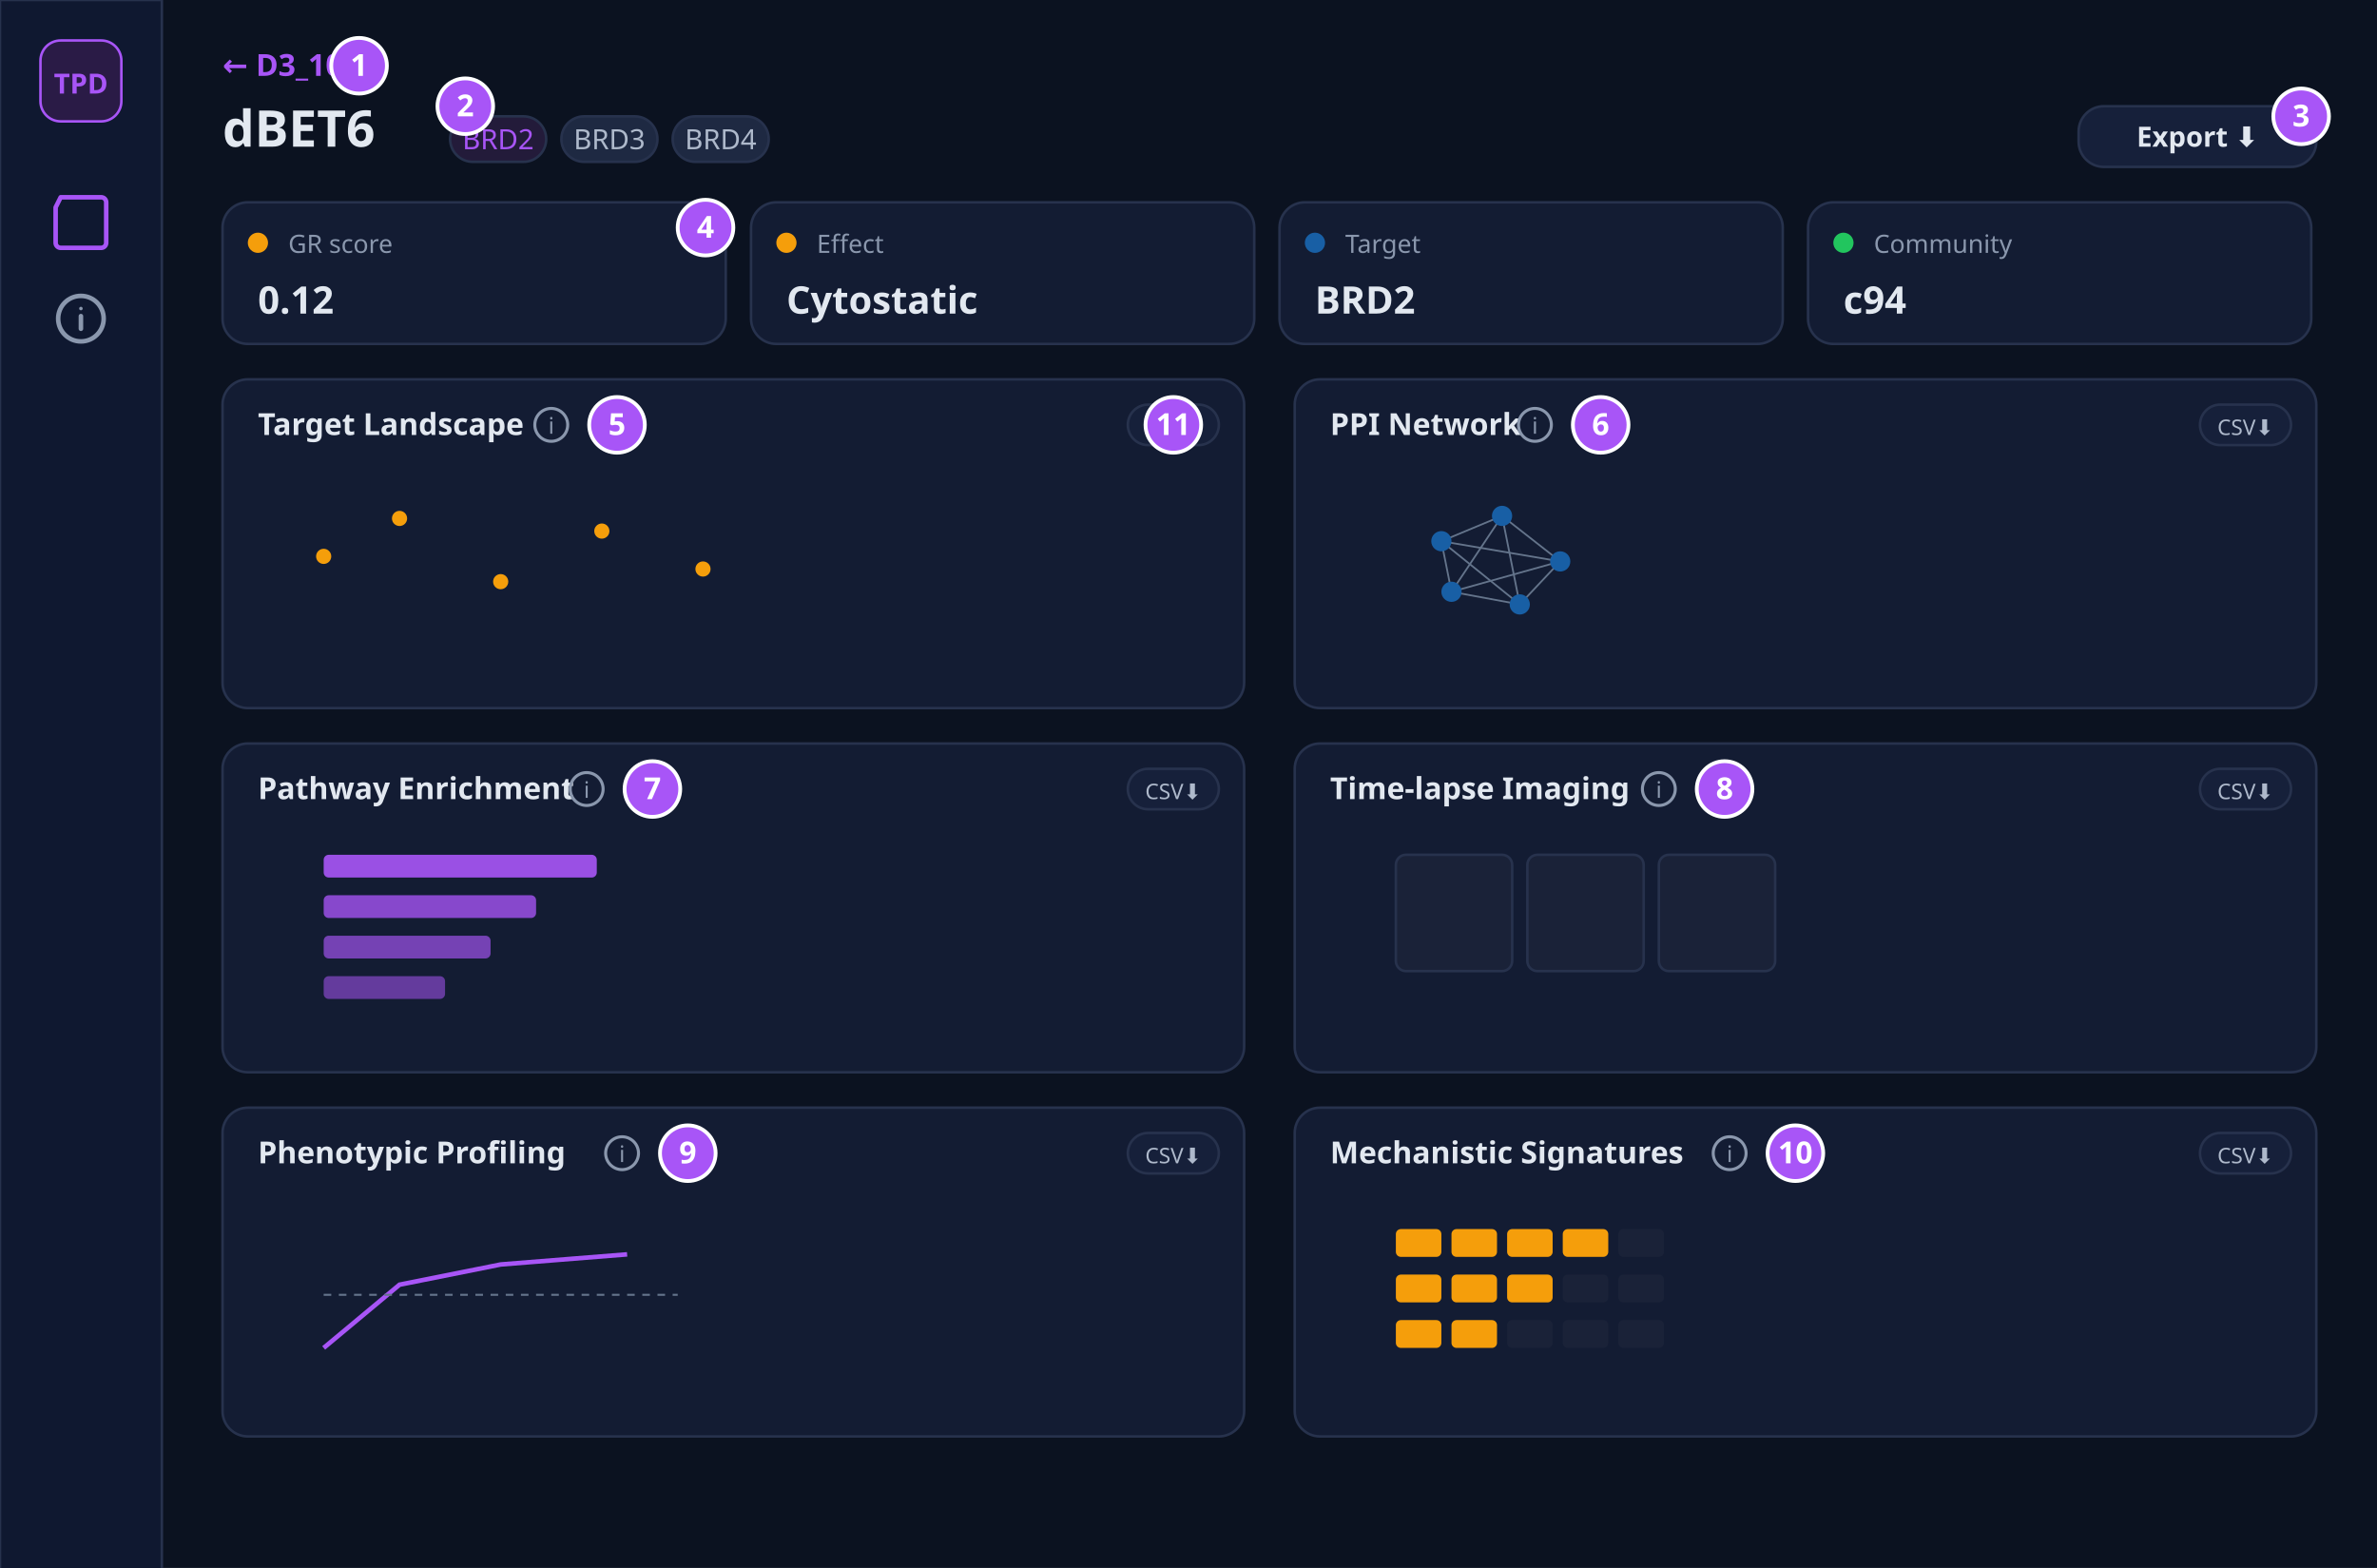
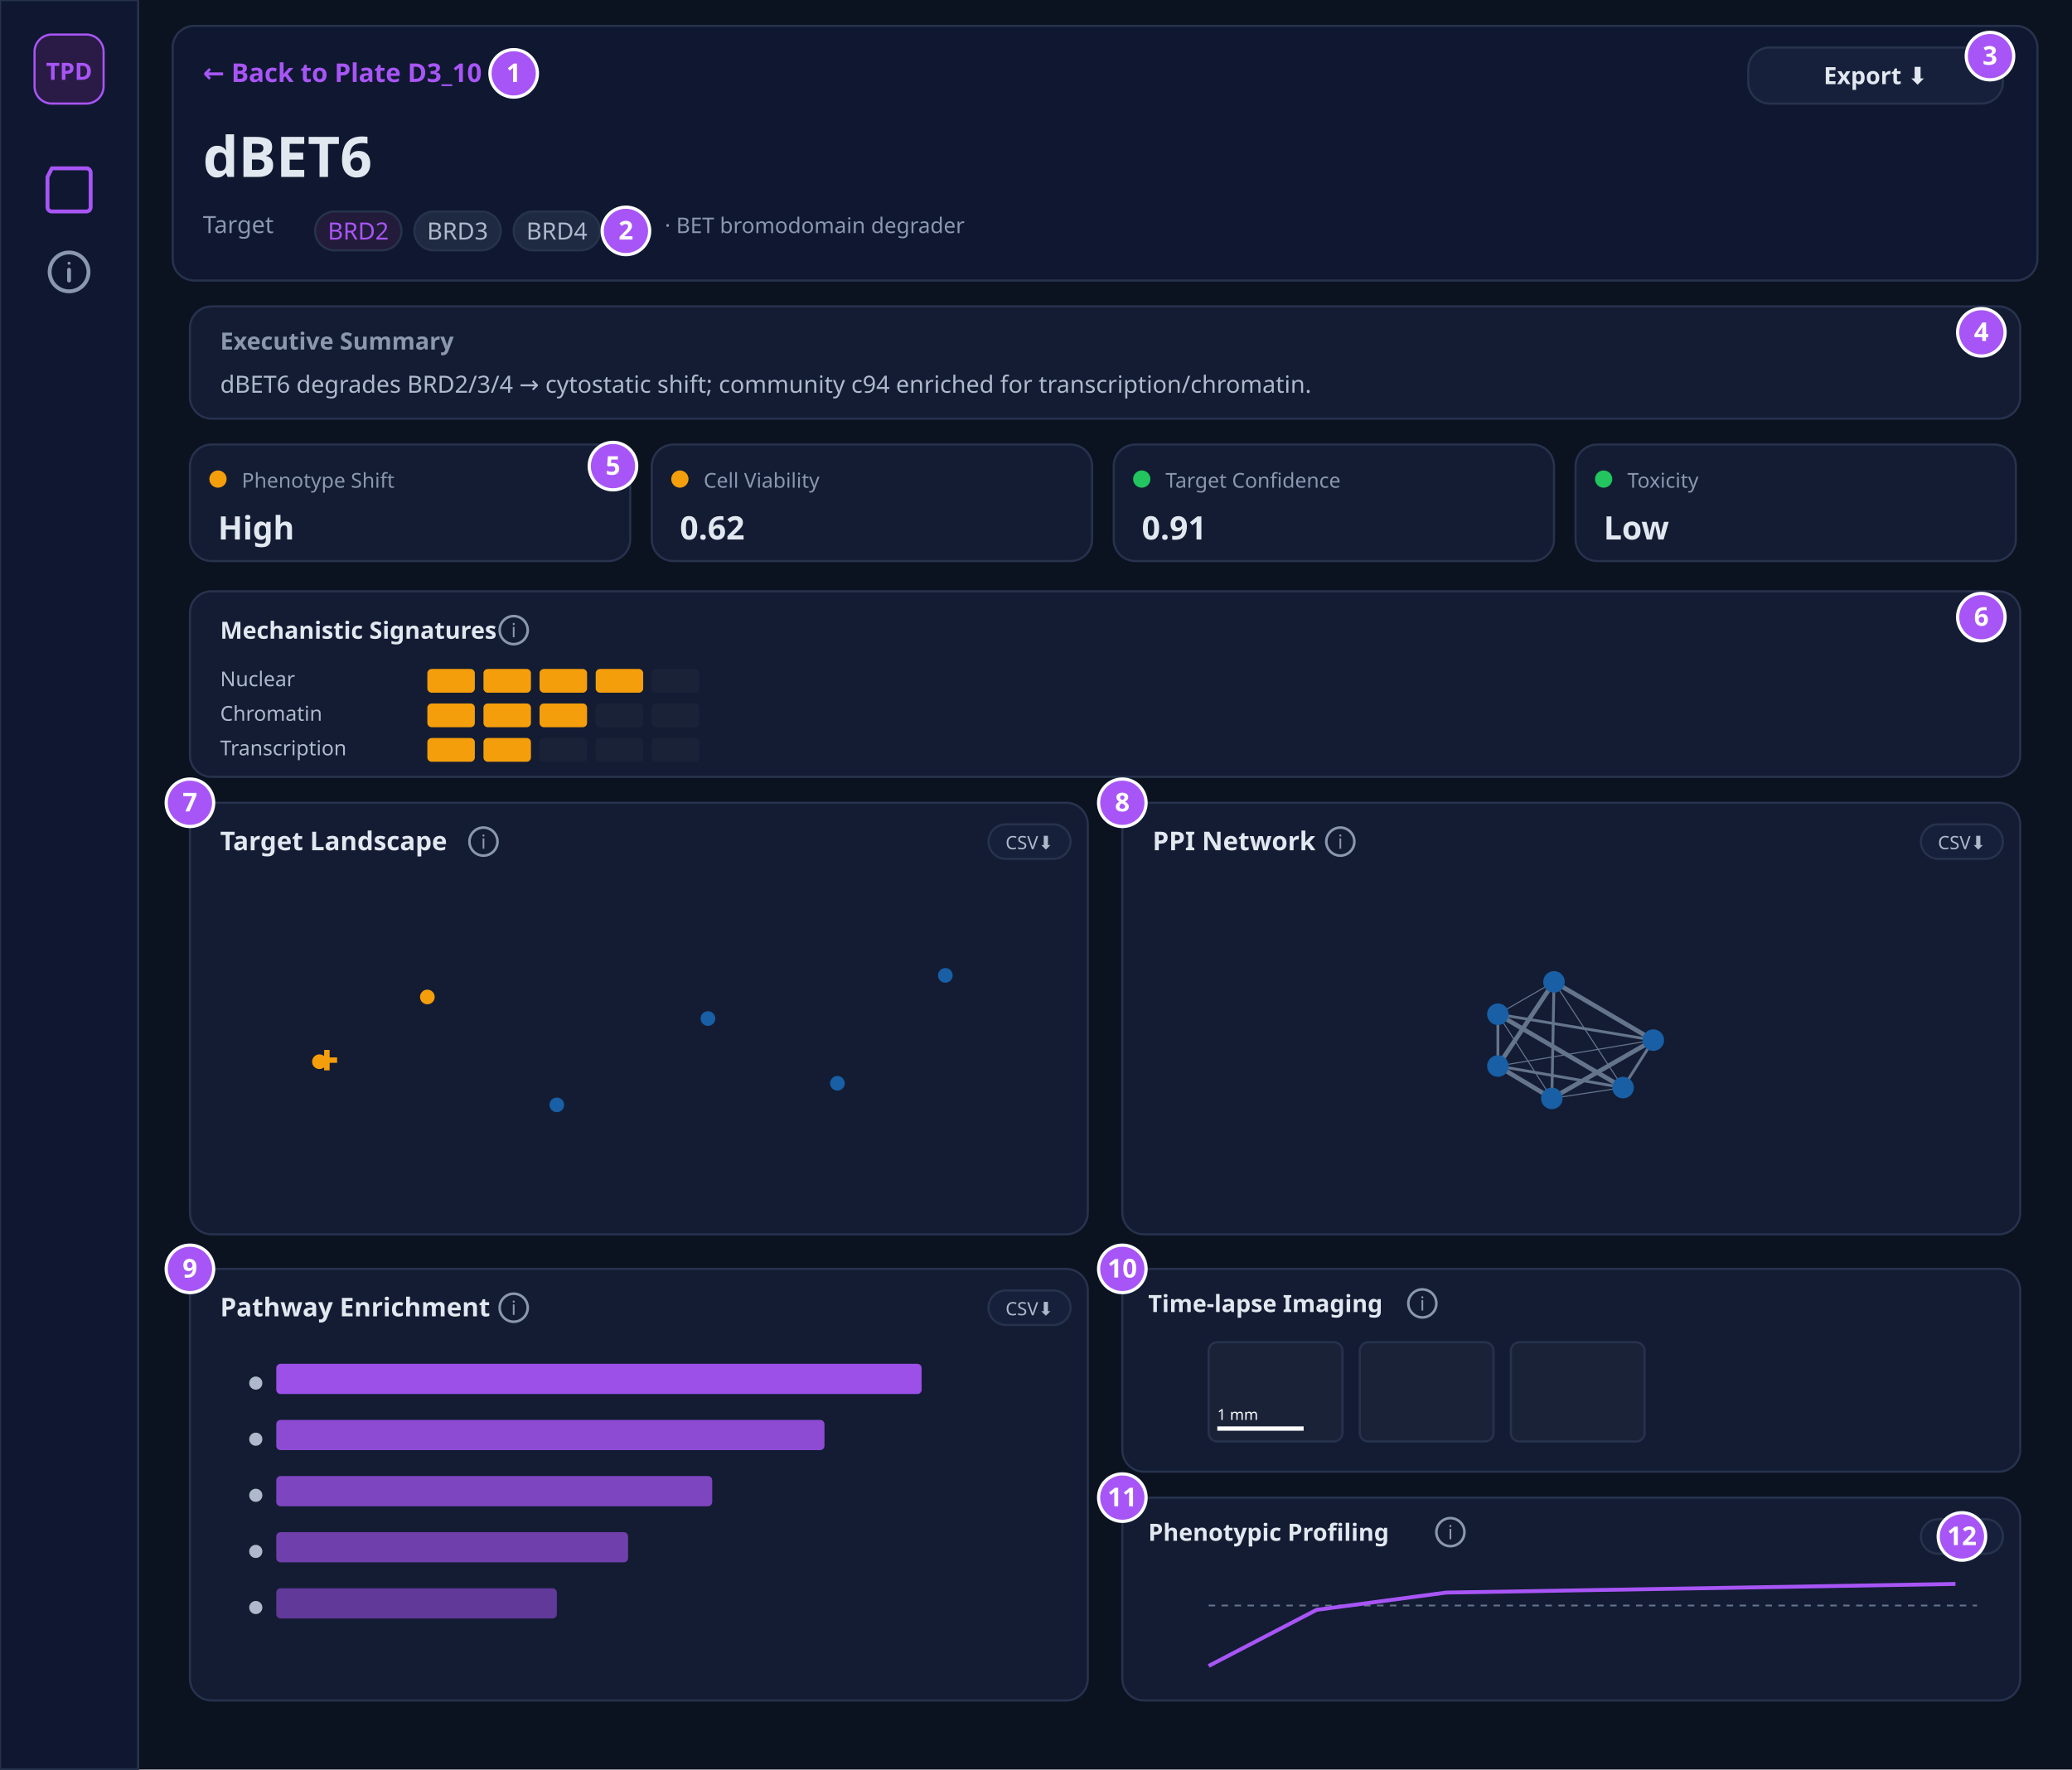
- <svg xmlns="http://www.w3.org/2000/svg" width="940" height="620" viewBox="0 0 940 620" font-family="Malgun Gothic, Segoe UI, sans-serif">
-   <rect width="940" height="620" fill="#0b1220" />
-   <rect x="0" y="0" width="64" height="9999" rx="0" fill="#0f1830" stroke="#27324d" stroke-width="1" />
-   <rect x="16" y="16" width="32" height="32" rx="8" fill="#2a1b46" stroke="#A855F7" stroke-width="1" />
+ <svg xmlns="http://www.w3.org/2000/svg" width="960" height="820" viewBox="0 0 960 820" font-family="Malgun Gothic, Segoe UI, sans-serif">
+   <rect width="960" height="820" fill="#0b1220" />
+   <rect x="0" y="0" width="64" height="820" rx="0" fill="#0f1830" stroke="#27324d" stroke-width="1" opacity="1" />
+   <rect x="16" y="16" width="32" height="32" rx="8" fill="#2a1b46" stroke="#A855F7" stroke-width="1" opacity="1" />
  <text x="32" y="37" font-size="11" fill="#A855F7" font-weight="700" text-anchor="middle">TPD</text>
  <path d="M24 78 H40 a2 2 0 0 1 2 2 V96 a2 2 0 0 1 -2 2 H24 a2 2 0 0 1 -2 -2 V82 Z" fill="none" stroke="#A855F7" stroke-width="1.8" stroke-linejoin="round" />
  <circle cx="32" cy="126" r="9" fill="none" stroke="#8a97ad" stroke-width="1.8" />
  <circle cx="32" cy="122" r="0.7" fill="#8a97ad" />
  <path d="M32 125v5" stroke="#8a97ad" stroke-width="1.8" stroke-linecap="round" />
-   <text x="88" y="30" font-size="12" fill="#A855F7" font-weight="600" text-anchor="start">← D3_10</text>
-   <circle cx="142" cy="26" r="11" fill="#A855F7" stroke="#fff" stroke-width="1.5" />
-   <text x="142" y="30" font-size="12" fill="#fff" font-weight="700" text-anchor="middle">1</text>
-   <text x="88" y="58" font-size="20" fill="#E2E8F0" font-weight="700" text-anchor="start">dBET6</text>
-   <rect x="178" y="46" width="38" height="18" rx="9" fill="#231b3a" stroke="#27324d" stroke-width="1" />
-   <text x="197.0" y="59" font-size="11" fill="#A855F7" font-weight="400" text-anchor="middle">BRD2</text>
-   <rect x="222" y="46" width="38" height="18" rx="9" fill="#1e2942" stroke="#27324d" stroke-width="1" />
-   <text x="241.0" y="59" font-size="11" fill="#aeb9cb" font-weight="400" text-anchor="middle">BRD3</text>
-   <rect x="266" y="46" width="38" height="18" rx="9" fill="#1e2942" stroke="#27324d" stroke-width="1" />
-   <text x="285.0" y="59" font-size="11" fill="#aeb9cb" font-weight="400" text-anchor="middle">BRD4</text>
-   <circle cx="184" cy="42" r="11" fill="#A855F7" stroke="#fff" stroke-width="1.5" />
-   <text x="184" y="46" font-size="12" fill="#fff" font-weight="700" text-anchor="middle">2</text>
-   <rect x="822" y="42" width="94" height="24" rx="10" fill="#16203a" stroke="#27324d" stroke-width="1" />
-   <text x="869" y="58" font-size="11" fill="#E2E8F0" font-weight="600" text-anchor="middle">Export ⬇</text>
-   <circle cx="910" cy="46" r="11" fill="#A855F7" stroke="#fff" stroke-width="1.5" />
-   <text x="910" y="50" font-size="12" fill="#fff" font-weight="700" text-anchor="middle">3</text>
-   <rect x="88" y="80" width="199" height="56" rx="10" fill="#131c33" stroke="#27324d" stroke-width="1" />
-   <circle cx="102" cy="96" r="4" fill="#F59E0B" />
-   <text x="114" y="100" font-size="10" fill="#8a97ad" font-weight="400" text-anchor="start">GR score</text>
-   <text x="102" y="124" font-size="15" fill="#E2E8F0" font-weight="700" text-anchor="start">0.12</text>
-   <rect x="297" y="80" width="199" height="56" rx="10" fill="#131c33" stroke="#27324d" stroke-width="1" />
-   <circle cx="311" cy="96" r="4" fill="#F59E0B" />
-   <text x="323" y="100" font-size="10" fill="#8a97ad" font-weight="400" text-anchor="start">Effect</text>
-   <text x="311" y="124" font-size="15" fill="#E2E8F0" font-weight="700" text-anchor="start">Cytostatic</text>
-   <rect x="506" y="80" width="199" height="56" rx="10" fill="#131c33" stroke="#27324d" stroke-width="1" />
-   <circle cx="520" cy="96" r="4" fill="#185FA5" />
-   <text x="532" y="100" font-size="10" fill="#8a97ad" font-weight="400" text-anchor="start">Target</text>
-   <text x="520" y="124" font-size="15" fill="#E2E8F0" font-weight="700" text-anchor="start">BRD2</text>
-   <rect x="715" y="80" width="199" height="56" rx="10" fill="#131c33" stroke="#27324d" stroke-width="1" />
-   <circle cx="729" cy="96" r="4" fill="#22c55e" />
-   <text x="741" y="100" font-size="10" fill="#8a97ad" font-weight="400" text-anchor="start">Community</text>
-   <text x="729" y="124" font-size="15" fill="#E2E8F0" font-weight="700" text-anchor="start">c94</text>
-   <circle cx="279" cy="90" r="11" fill="#A855F7" stroke="#fff" stroke-width="1.5" />
-   <text x="279" y="94" font-size="12" fill="#fff" font-weight="700" text-anchor="middle">4</text>
-   <rect x="88" y="150" width="404" height="130" rx="10" fill="#131c33" stroke="#27324d" stroke-width="1" />
-   <text x="102" y="172" font-size="12" fill="#E2E8F0" font-weight="700" text-anchor="start">Target Landscape</text>
-   <circle cx="218" cy="168" r="6.5" fill="none" stroke="#8a97ad" stroke-width="1.2" />
-   <text x="218" y="171.5" font-size="9" fill="#8a97ad" text-anchor="middle">i</text>
-   <rect x="446" y="160" width="36" height="16" rx="8" fill="#16203a" stroke="#27324d" stroke-width="1" />
-   <text x="464" y="172" font-size="8.5" fill="#aeb9cb" font-weight="400" text-anchor="middle">CSV⬇</text>
-   <circle cx="128" cy="220" r="3" fill="#F59E0B" />
-   <circle cx="158" cy="205" r="3" fill="#F59E0B" />
-   <circle cx="198" cy="230" r="3" fill="#F59E0B" />
-   <circle cx="238" cy="210" r="3" fill="#F59E0B" />
-   <circle cx="278" cy="225" r="3" fill="#F59E0B" />
-   <circle cx="244" cy="168" r="11" fill="#A855F7" stroke="#fff" stroke-width="1.5" />
-   <text x="244" y="172" font-size="12" fill="#fff" font-weight="700" text-anchor="middle">5</text>
-   <circle cx="464" cy="168" r="11" fill="#A855F7" stroke="#fff" stroke-width="1.5" />
-   <text x="464" y="172" font-size="12" fill="#fff" font-weight="700" text-anchor="middle">11</text>
-   <rect x="512" y="150" width="404" height="130" rx="10" fill="#131c33" stroke="#27324d" stroke-width="1" />
-   <text x="526" y="172" font-size="12" fill="#E2E8F0" font-weight="700" text-anchor="start">PPI Network</text>
-   <circle cx="607" cy="168" r="6.5" fill="none" stroke="#8a97ad" stroke-width="1.2" />
-   <text x="607" y="171.5" font-size="9" fill="#8a97ad" text-anchor="middle">i</text>
-   <rect x="870" y="160" width="36" height="16" rx="8" fill="#16203a" stroke="#27324d" stroke-width="1" />
-   <text x="888" y="172" font-size="8.5" fill="#aeb9cb" font-weight="400" text-anchor="middle">CSV⬇</text>
-   <line x1="617" y1="222" x2="601" y2="239" stroke="#64748b" stroke-width="0.7" />
-   <line x1="617" y1="222" x2="574" y2="234" stroke="#64748b" stroke-width="0.7" />
-   <line x1="617" y1="222" x2="570" y2="214" stroke="#64748b" stroke-width="0.7" />
-   <line x1="617" y1="222" x2="594" y2="204" stroke="#64748b" stroke-width="0.7" />
-   <line x1="601" y1="239" x2="574" y2="234" stroke="#64748b" stroke-width="0.7" />
-   <line x1="601" y1="239" x2="570" y2="214" stroke="#64748b" stroke-width="0.7" />
-   <line x1="601" y1="239" x2="594" y2="204" stroke="#64748b" stroke-width="0.7" />
-   <line x1="574" y1="234" x2="570" y2="214" stroke="#64748b" stroke-width="0.7" />
-   <line x1="574" y1="234" x2="594" y2="204" stroke="#64748b" stroke-width="0.7" />
-   <line x1="570" y1="214" x2="594" y2="204" stroke="#64748b" stroke-width="0.7" />
-   <circle cx="617" cy="222" r="4" fill="#185FA5" />
-   <circle cx="601" cy="239" r="4" fill="#185FA5" />
-   <circle cx="574" cy="234" r="4" fill="#185FA5" />
-   <circle cx="570" cy="214" r="4" fill="#185FA5" />
-   <circle cx="594" cy="204" r="4" fill="#185FA5" />
-   <circle cx="633" cy="168" r="11" fill="#A855F7" stroke="#fff" stroke-width="1.5" />
-   <text x="633" y="172" font-size="12" fill="#fff" font-weight="700" text-anchor="middle">6</text>
-   <rect x="88" y="294" width="404" height="130" rx="10" fill="#131c33" stroke="#27324d" stroke-width="1" />
-   <text x="102" y="316" font-size="12" fill="#E2E8F0" font-weight="700" text-anchor="start">Pathway Enrichment</text>
-   <circle cx="232" cy="312" r="6.5" fill="none" stroke="#8a97ad" stroke-width="1.2" />
-   <text x="232" y="315.5" font-size="9" fill="#8a97ad" text-anchor="middle">i</text>
-   <rect x="446" y="304" width="36" height="16" rx="8" fill="#16203a" stroke="#27324d" stroke-width="1" />
-   <text x="464" y="316" font-size="8.5" fill="#aeb9cb" font-weight="400" text-anchor="middle">CSV⬇</text>
-   <rect x="128" y="338" width="108" height="9" rx="2" fill="#A855F7" opacity="0.9" />
-   <rect x="128" y="354" width="84" height="9" rx="2" fill="#A855F7" opacity="0.78" />
-   <rect x="128" y="370" width="66" height="9" rx="2" fill="#A855F7" opacity="0.66" />
-   <rect x="128" y="386" width="48" height="9" rx="2" fill="#A855F7" opacity="0.54" />
-   <circle cx="258" cy="312" r="11" fill="#A855F7" stroke="#fff" stroke-width="1.5" />
-   <text x="258" y="316" font-size="12" fill="#fff" font-weight="700" text-anchor="middle">7</text>
-   <rect x="512" y="294" width="404" height="130" rx="10" fill="#131c33" stroke="#27324d" stroke-width="1" />
-   <text x="526" y="316" font-size="12" fill="#E2E8F0" font-weight="700" text-anchor="start">Time-lapse Imaging</text>
-   <circle cx="656" cy="312" r="6.5" fill="none" stroke="#8a97ad" stroke-width="1.2" />
-   <text x="656" y="315.5" font-size="9" fill="#8a97ad" text-anchor="middle">i</text>
-   <rect x="870" y="304" width="36" height="16" rx="8" fill="#16203a" stroke="#27324d" stroke-width="1" />
-   <text x="888" y="316" font-size="8.5" fill="#aeb9cb" font-weight="400" text-anchor="middle">CSV⬇</text>
-   <rect x="552" y="338" width="46" height="46" rx="4" fill="#1a2238" stroke="#27324d" stroke-width="1" />
-   <rect x="604" y="338" width="46" height="46" rx="4" fill="#1a2238" stroke="#27324d" stroke-width="1" />
-   <rect x="656" y="338" width="46" height="46" rx="4" fill="#1a2238" stroke="#27324d" stroke-width="1" />
-   <circle cx="682" cy="312" r="11" fill="#A855F7" stroke="#fff" stroke-width="1.5" />
-   <text x="682" y="316" font-size="12" fill="#fff" font-weight="700" text-anchor="middle">8</text>
-   <rect x="88" y="438" width="404" height="130" rx="10" fill="#131c33" stroke="#27324d" stroke-width="1" />
-   <text x="102" y="460" font-size="12" fill="#E2E8F0" font-weight="700" text-anchor="start">Phenotypic Profiling</text>
-   <circle cx="246" cy="456" r="6.5" fill="none" stroke="#8a97ad" stroke-width="1.2" />
-   <text x="246" y="459.5" font-size="9" fill="#8a97ad" text-anchor="middle">i</text>
-   <rect x="446" y="448" width="36" height="16" rx="8" fill="#16203a" stroke="#27324d" stroke-width="1" />
-   <text x="464" y="460" font-size="8.5" fill="#aeb9cb" font-weight="400" text-anchor="middle">CSV⬇</text>
-   <polyline points="128,533 158,508 198,500 248,496" fill="none" stroke="#A855F7" stroke-width="1.8" />
-   <line x1="128" y1="512" x2="268" y2="512" stroke="#64748b" stroke-dasharray="3" stroke-width="0.8" />
-   <circle cx="272" cy="456" r="11" fill="#A855F7" stroke="#fff" stroke-width="1.5" />
-   <text x="272" y="460" font-size="12" fill="#fff" font-weight="700" text-anchor="middle">9</text>
-   <rect x="512" y="438" width="404" height="130" rx="10" fill="#131c33" stroke="#27324d" stroke-width="1" />
-   <text x="526" y="460" font-size="12" fill="#E2E8F0" font-weight="700" text-anchor="start">Mechanistic Signatures</text>
-   <circle cx="684" cy="456" r="6.5" fill="none" stroke="#8a97ad" stroke-width="1.2" />
-   <text x="684" y="459.5" font-size="9" fill="#8a97ad" text-anchor="middle">i</text>
-   <rect x="870" y="448" width="36" height="16" rx="8" fill="#16203a" stroke="#27324d" stroke-width="1" />
-   <text x="888" y="460" font-size="8.5" fill="#aeb9cb" font-weight="400" text-anchor="middle">CSV⬇</text>
-   <rect x="552" y="486" width="18" height="11" rx="2" fill="#F59E0B" />
-   <rect x="574" y="486" width="18" height="11" rx="2" fill="#F59E0B" />
-   <rect x="596" y="486" width="18" height="11" rx="2" fill="#F59E0B" />
-   <rect x="618" y="486" width="18" height="11" rx="2" fill="#F59E0B" />
-   <rect x="640" y="486" width="18" height="11" rx="2" fill="#1a2238" />
-   <rect x="552" y="504" width="18" height="11" rx="2" fill="#F59E0B" />
-   <rect x="574" y="504" width="18" height="11" rx="2" fill="#F59E0B" />
-   <rect x="596" y="504" width="18" height="11" rx="2" fill="#F59E0B" />
-   <rect x="618" y="504" width="18" height="11" rx="2" fill="#1a2238" />
-   <rect x="640" y="504" width="18" height="11" rx="2" fill="#1a2238" />
-   <rect x="552" y="522" width="18" height="11" rx="2" fill="#F59E0B" />
-   <rect x="574" y="522" width="18" height="11" rx="2" fill="#F59E0B" />
-   <rect x="596" y="522" width="18" height="11" rx="2" fill="#1a2238" />
-   <rect x="618" y="522" width="18" height="11" rx="2" fill="#1a2238" />
-   <rect x="640" y="522" width="18" height="11" rx="2" fill="#1a2238" />
-   <circle cx="710" cy="456" r="11" fill="#A855F7" stroke="#fff" stroke-width="1.5" />
-   <text x="710" y="460" font-size="12" fill="#fff" font-weight="700" text-anchor="middle">10</text>
+   <rect x="80" y="12" width="864" height="118" rx="10" fill="#0f1830" stroke="#27324d" stroke-width="1" opacity="1" />
+   <text x="94" y="38" font-size="12" fill="#A855F7" font-weight="600" text-anchor="start">← Back to Plate D3_10</text>
+   <circle cx="238" cy="34" r="11" fill="#A855F7" stroke="#fff" stroke-width="1.5" />
+   <text x="238" y="38" font-size="12" fill="#fff" font-weight="700" text-anchor="middle">1</text>
+   <rect x="810" y="22" width="118" height="26" rx="10" fill="#16203a" stroke="#27324d" stroke-width="1" opacity="1" />
+   <text x="869" y="39" font-size="11" fill="#E2E8F0" font-weight="600" text-anchor="middle">Export ⬇</text>
+   <circle cx="922" cy="26" r="11" fill="#A855F7" stroke="#fff" stroke-width="1.5" />
+   <text x="922" y="30" font-size="12" fill="#fff" font-weight="700" text-anchor="middle">3</text>
+   <text x="94" y="82" font-size="26" fill="#E2E8F0" font-weight="700" text-anchor="start">dBET6</text>
+   <text x="94" y="108" font-size="11" fill="#8a97ad" font-weight="400" text-anchor="start">Target</text>
+   <rect x="146" y="98" width="40" height="18" rx="9" fill="#231b3a" stroke="#27324d" stroke-width="1" opacity="1" />
+   <text x="166.0" y="111" font-size="11" fill="#A855F7" font-weight="400" text-anchor="middle">BRD2</text>
+   <rect x="192" y="98" width="40" height="18" rx="9" fill="#1e2942" stroke="#27324d" stroke-width="1" opacity="1" />
+   <text x="212.0" y="111" font-size="11" fill="#aeb9cb" font-weight="400" text-anchor="middle">BRD3</text>
+   <rect x="238" y="98" width="40" height="18" rx="9" fill="#1e2942" stroke="#27324d" stroke-width="1" opacity="1" />
+   <text x="258.0" y="111" font-size="11" fill="#aeb9cb" font-weight="400" text-anchor="middle">BRD4</text>
+   <circle cx="290" cy="107" r="11" fill="#A855F7" stroke="#fff" stroke-width="1.5" />
+   <text x="290" y="111" font-size="12" fill="#fff" font-weight="700" text-anchor="middle">2</text>
+   <text x="308" y="108" font-size="10" fill="#8a97ad" font-weight="400" text-anchor="start">· BET bromodomain degrader</text>
+   <rect x="88" y="142" width="848" height="52" rx="10" fill="#131c33" stroke="#27324d" stroke-width="1" opacity="1" />
+   <text x="102" y="162" font-size="11" fill="#8a97ad" font-weight="700" text-anchor="start">Executive Summary</text>
+   <text x="102" y="182" font-size="11" fill="#aeb9cb" font-weight="400" text-anchor="start">dBET6 degrades BRD2/3/4 → cytostatic shift; community c94 enriched for transcription/chromatin.</text>
+   <circle cx="918" cy="154" r="11" fill="#A855F7" stroke="#fff" stroke-width="1.5" />
+   <text x="918" y="158" font-size="12" fill="#fff" font-weight="700" text-anchor="middle">4</text>
+   <rect x="88" y="206" width="204" height="54" rx="10" fill="#131c33" stroke="#27324d" stroke-width="1" opacity="1" />
+   <circle cx="101" cy="222" r="4" fill="#F59E0B" />
+   <text x="112" y="226" font-size="9.5" fill="#8a97ad" font-weight="400" text-anchor="start">Phenotype Shift</text>
+   <text x="101" y="250" font-size="15" fill="#E2E8F0" font-weight="700" text-anchor="start">High</text>
+   <rect x="302" y="206" width="204" height="54" rx="10" fill="#131c33" stroke="#27324d" stroke-width="1" opacity="1" />
+   <circle cx="315" cy="222" r="4" fill="#F59E0B" />
+   <text x="326" y="226" font-size="9.5" fill="#8a97ad" font-weight="400" text-anchor="start">Cell Viability</text>
+   <text x="315" y="250" font-size="15" fill="#E2E8F0" font-weight="700" text-anchor="start">0.62</text>
+   <rect x="516" y="206" width="204" height="54" rx="10" fill="#131c33" stroke="#27324d" stroke-width="1" opacity="1" />
+   <circle cx="529" cy="222" r="4" fill="#22c55e" />
+   <text x="540" y="226" font-size="9.5" fill="#8a97ad" font-weight="400" text-anchor="start">Target Confidence</text>
+   <text x="529" y="250" font-size="15" fill="#E2E8F0" font-weight="700" text-anchor="start">0.91</text>
+   <rect x="730" y="206" width="204" height="54" rx="10" fill="#131c33" stroke="#27324d" stroke-width="1" opacity="1" />
+   <circle cx="743" cy="222" r="4" fill="#22c55e" />
+   <text x="754" y="226" font-size="9.5" fill="#8a97ad" font-weight="400" text-anchor="start">Toxicity</text>
+   <text x="743" y="250" font-size="15" fill="#E2E8F0" font-weight="700" text-anchor="start">Low</text>
+   <circle cx="284" cy="216" r="11" fill="#A855F7" stroke="#fff" stroke-width="1.5" />
+   <text x="284" y="220" font-size="12" fill="#fff" font-weight="700" text-anchor="middle">5</text>
+   <rect x="88" y="274" width="848" height="86" rx="10" fill="#131c33" stroke="#27324d" stroke-width="1" opacity="1" />
+   <text x="102" y="296" font-size="11" fill="#E2E8F0" font-weight="700" text-anchor="start">Mechanistic Signatures</text>
+   <circle cx="238" cy="292" r="6.5" fill="none" stroke="#8a97ad" stroke-width="1.2" />
+   <text x="238" y="295.3" font-size="9" fill="#8a97ad" text-anchor="middle">i</text>
+   <text x="102" y="318" font-size="9.5" fill="#aeb9cb" font-weight="400" text-anchor="start">Nuclear</text>
+   <rect x="198" y="310" width="22" height="11" rx="2" fill="#F59E0B" />
+   <rect x="224" y="310" width="22" height="11" rx="2" fill="#F59E0B" />
+   <rect x="250" y="310" width="22" height="11" rx="2" fill="#F59E0B" />
+   <rect x="276" y="310" width="22" height="11" rx="2" fill="#F59E0B" />
+   <rect x="302" y="310" width="22" height="11" rx="2" fill="#1a2238" />
+   <text x="102" y="334" font-size="9.5" fill="#aeb9cb" font-weight="400" text-anchor="start">Chromatin</text>
+   <rect x="198" y="326" width="22" height="11" rx="2" fill="#F59E0B" />
+   <rect x="224" y="326" width="22" height="11" rx="2" fill="#F59E0B" />
+   <rect x="250" y="326" width="22" height="11" rx="2" fill="#F59E0B" />
+   <rect x="276" y="326" width="22" height="11" rx="2" fill="#1a2238" />
+   <rect x="302" y="326" width="22" height="11" rx="2" fill="#1a2238" />
+   <text x="102" y="350" font-size="9.5" fill="#aeb9cb" font-weight="400" text-anchor="start">Transcription</text>
+   <rect x="198" y="342" width="22" height="11" rx="2" fill="#F59E0B" />
+   <rect x="224" y="342" width="22" height="11" rx="2" fill="#F59E0B" />
+   <rect x="250" y="342" width="22" height="11" rx="2" fill="#1a2238" />
+   <rect x="276" y="342" width="22" height="11" rx="2" fill="#1a2238" />
+   <rect x="302" y="342" width="22" height="11" rx="2" fill="#1a2238" />
+   <circle cx="918" cy="286" r="11" fill="#A855F7" stroke="#fff" stroke-width="1.5" />
+   <text x="918" y="290" font-size="12" fill="#fff" font-weight="700" text-anchor="middle">6</text>
+   <rect x="88" y="372" width="416" height="200" rx="10" fill="#131c33" stroke="#27324d" stroke-width="1" opacity="1" />
+   <text x="102" y="394" font-size="12" fill="#E2E8F0" font-weight="700" text-anchor="start">Target Landscape</text>
+   <circle cx="224" cy="390" r="6.5" fill="none" stroke="#8a97ad" stroke-width="1.2" />
+   <text x="224" y="393.3" font-size="9" fill="#8a97ad" text-anchor="middle">i</text>
+   <rect x="458" y="382" width="38" height="16" rx="8" fill="#16203a" stroke="#27324d" stroke-width="1" opacity="1" />
+   <text x="477" y="393.5" font-size="8.5" fill="#aeb9cb" font-weight="400" text-anchor="middle">CSV⬇</text>
+   <circle cx="88" cy="372" r="11" fill="#A855F7" stroke="#fff" stroke-width="1.5" />
+   <text x="88" y="376" font-size="12" fill="#fff" font-weight="700" text-anchor="middle">7</text>
+   <circle cx="148" cy="492" r="3.4" fill="#F59E0B" />
+   <circle cx="198" cy="462" r="3.4" fill="#F59E0B" />
+   <circle cx="258" cy="512" r="3.4" fill="#185FA5" />
+   <circle cx="328" cy="472" r="3.4" fill="#185FA5" />
+   <circle cx="388" cy="502" r="3.4" fill="#185FA5" />
+   <circle cx="438" cy="452" r="3.4" fill="#185FA5" />
+   <text x="146" y="496" font-size="13" fill="#F59E0B">✚</text>
+   <rect x="520" y="372" width="416" height="200" rx="10" fill="#131c33" stroke="#27324d" stroke-width="1" opacity="1" />
+   <text x="534" y="394" font-size="12" fill="#E2E8F0" font-weight="700" text-anchor="start">PPI Network</text>
+   <circle cx="621" cy="390" r="6.5" fill="none" stroke="#8a97ad" stroke-width="1.2" />
+   <text x="621" y="393.3" font-size="9" fill="#8a97ad" text-anchor="middle">i</text>
+   <rect x="890" y="382" width="38" height="16" rx="8" fill="#16203a" stroke="#27324d" stroke-width="1" opacity="1" />
+   <text x="909" y="393.5" font-size="8.5" fill="#aeb9cb" font-weight="400" text-anchor="middle">CSV⬇</text>
+   <circle cx="520" cy="372" r="11" fill="#A855F7" stroke="#fff" stroke-width="1.5" />
+   <text x="520" y="376" font-size="12" fill="#fff" font-weight="700" text-anchor="middle">8</text>
+   <line x1="766" y1="482" x2="752" y2="504" stroke="#64748b" stroke-width="1.3" />
+   <line x1="766" y1="482" x2="719" y2="509" stroke="#64748b" stroke-width="2.1" />
+   <line x1="766" y1="482" x2="694" y2="494" stroke="#64748b" stroke-width="0.5" />
+   <line x1="766" y1="482" x2="694" y2="470" stroke="#64748b" stroke-width="1.3" />
+   <line x1="766" y1="482" x2="720" y2="455" stroke="#64748b" stroke-width="2.1" />
+   <line x1="752" y1="504" x2="719" y2="509" stroke="#64748b" stroke-width="0.5" />
+   <line x1="752" y1="504" x2="694" y2="494" stroke="#64748b" stroke-width="1.3" />
+   <line x1="752" y1="504" x2="694" y2="470" stroke="#64748b" stroke-width="2.1" />
+   <line x1="752" y1="504" x2="720" y2="455" stroke="#64748b" stroke-width="0.5" />
+   <line x1="719" y1="509" x2="694" y2="494" stroke="#64748b" stroke-width="2.1" />
+   <line x1="719" y1="509" x2="694" y2="470" stroke="#64748b" stroke-width="0.5" />
+   <line x1="719" y1="509" x2="720" y2="455" stroke="#64748b" stroke-width="1.3" />
+   <line x1="694" y1="494" x2="694" y2="470" stroke="#64748b" stroke-width="1.3" />
+   <line x1="694" y1="494" x2="720" y2="455" stroke="#64748b" stroke-width="2.1" />
+   <line x1="694" y1="470" x2="720" y2="455" stroke="#64748b" stroke-width="0.5" />
+   <circle cx="766" cy="482" r="5" fill="#185FA5" />
+   <circle cx="752" cy="504" r="5" fill="#185FA5" />
+   <circle cx="719" cy="509" r="5" fill="#185FA5" />
+   <circle cx="694" cy="494" r="5" fill="#185FA5" />
+   <circle cx="694" cy="470" r="5" fill="#185FA5" />
+   <circle cx="720" cy="455" r="5" fill="#185FA5" />
+   <rect x="88" y="588" width="416" height="200" rx="10" fill="#131c33" stroke="#27324d" stroke-width="1" opacity="1" />
+   <text x="102" y="610" font-size="12" fill="#E2E8F0" font-weight="700" text-anchor="start">Pathway Enrichment</text>
+   <circle cx="238" cy="606" r="6.5" fill="none" stroke="#8a97ad" stroke-width="1.2" />
+   <text x="238" y="609.3" font-size="9" fill="#8a97ad" text-anchor="middle">i</text>
+   <rect x="458" y="598" width="38" height="16" rx="8" fill="#16203a" stroke="#27324d" stroke-width="1" opacity="1" />
+   <text x="477" y="609.5" font-size="8.5" fill="#aeb9cb" font-weight="400" text-anchor="middle">CSV⬇</text>
+   <circle cx="88" cy="588" r="11" fill="#A855F7" stroke="#fff" stroke-width="1.5" />
+   <text x="88" y="592" font-size="12" fill="#fff" font-weight="700" text-anchor="middle">9</text>
+   <rect x="128" y="632" width="299" height="14" rx="2" fill="#A855F7" opacity="0.92" />
+   <text x="122" y="643" font-size="8" fill="#aeb9cb" font-weight="400" text-anchor="end">●</text>
+   <rect x="128" y="658" width="254" height="14" rx="2" fill="#A855F7" opacity="0.82" />
+   <text x="122" y="669" font-size="8" fill="#aeb9cb" font-weight="400" text-anchor="end">●</text>
+   <rect x="128" y="684" width="202" height="14" rx="2" fill="#A855F7" opacity="0.72" />
+   <text x="122" y="695" font-size="8" fill="#aeb9cb" font-weight="400" text-anchor="end">●</text>
+   <rect x="128" y="710" width="163" height="14" rx="2" fill="#A855F7" opacity="0.62" />
+   <text x="122" y="721" font-size="8" fill="#aeb9cb" font-weight="400" text-anchor="end">●</text>
+   <rect x="128" y="736" width="130" height="14" rx="2" fill="#A855F7" opacity="0.52" />
+   <text x="122" y="747" font-size="8" fill="#aeb9cb" font-weight="400" text-anchor="end">●</text>
+   <rect x="520" y="588" width="416" height="94" rx="10" fill="#131c33" stroke="#27324d" stroke-width="1" opacity="1" />
+   <text x="532" y="608" font-size="11" fill="#E2E8F0" font-weight="700" text-anchor="start">Time-lapse Imaging</text>
+   <circle cx="659.0" cy="604" r="6.5" fill="none" stroke="#8a97ad" stroke-width="1.2" />
+   <text x="659.0" y="607.3" font-size="9" fill="#8a97ad" text-anchor="middle">i</text>
+   <circle cx="520" cy="588" r="11" fill="#A855F7" stroke="#fff" stroke-width="1.5" />
+   <text x="520" y="592" font-size="12" fill="#fff" font-weight="700" text-anchor="middle">10</text>
+   <rect x="560" y="622" width="62" height="46" rx="4" fill="#1a2238" stroke="#27324d" stroke-width="1" opacity="1" />
+   <rect x="630" y="622" width="62" height="46" rx="4" fill="#1a2238" stroke="#27324d" stroke-width="1" opacity="1" />
+   <rect x="700" y="622" width="62" height="46" rx="4" fill="#1a2238" stroke="#27324d" stroke-width="1" opacity="1" />
+   <line x1="564" y1="662" x2="604" y2="662" stroke="#fff" stroke-width="2" />
+   <text x="564" y="658" font-size="7" fill="#fff" font-weight="400" text-anchor="start">1 mm</text>
+   <rect x="520" y="694" width="416" height="94" rx="10" fill="#131c33" stroke="#27324d" stroke-width="1" opacity="1" />
+   <text x="532" y="714" font-size="11" fill="#E2E8F0" font-weight="700" text-anchor="start">Phenotypic Profiling</text>
+   <circle cx="672.0" cy="710" r="6.5" fill="none" stroke="#8a97ad" stroke-width="1.2" />
+   <text x="672.0" y="713.3" font-size="9" fill="#8a97ad" text-anchor="middle">i</text>
+   <rect x="890" y="704" width="38" height="16" rx="8" fill="#16203a" stroke="#27324d" stroke-width="1" opacity="1" />
+   <text x="909" y="715.5" font-size="8.5" fill="#aeb9cb" font-weight="400" text-anchor="middle">CSV⬇</text>
+   <circle cx="520" cy="694" r="11" fill="#A855F7" stroke="#fff" stroke-width="1.5" />
+   <text x="520" y="698" font-size="12" fill="#fff" font-weight="700" text-anchor="middle">11</text>
+   <line x1="560" y1="744" x2="916" y2="744" stroke="#64748b" stroke-dasharray="3" stroke-width="0.8" />
+   <polyline points="560,772 610,746 670,738 906,734" fill="none" stroke="#A855F7" stroke-width="1.8" />
+   <circle cx="909" cy="712" r="11" fill="#A855F7" stroke="#fff" stroke-width="1.5" />
+   <text x="909" y="716" font-size="12" fill="#fff" font-weight="700" text-anchor="middle">12</text>
</svg>
